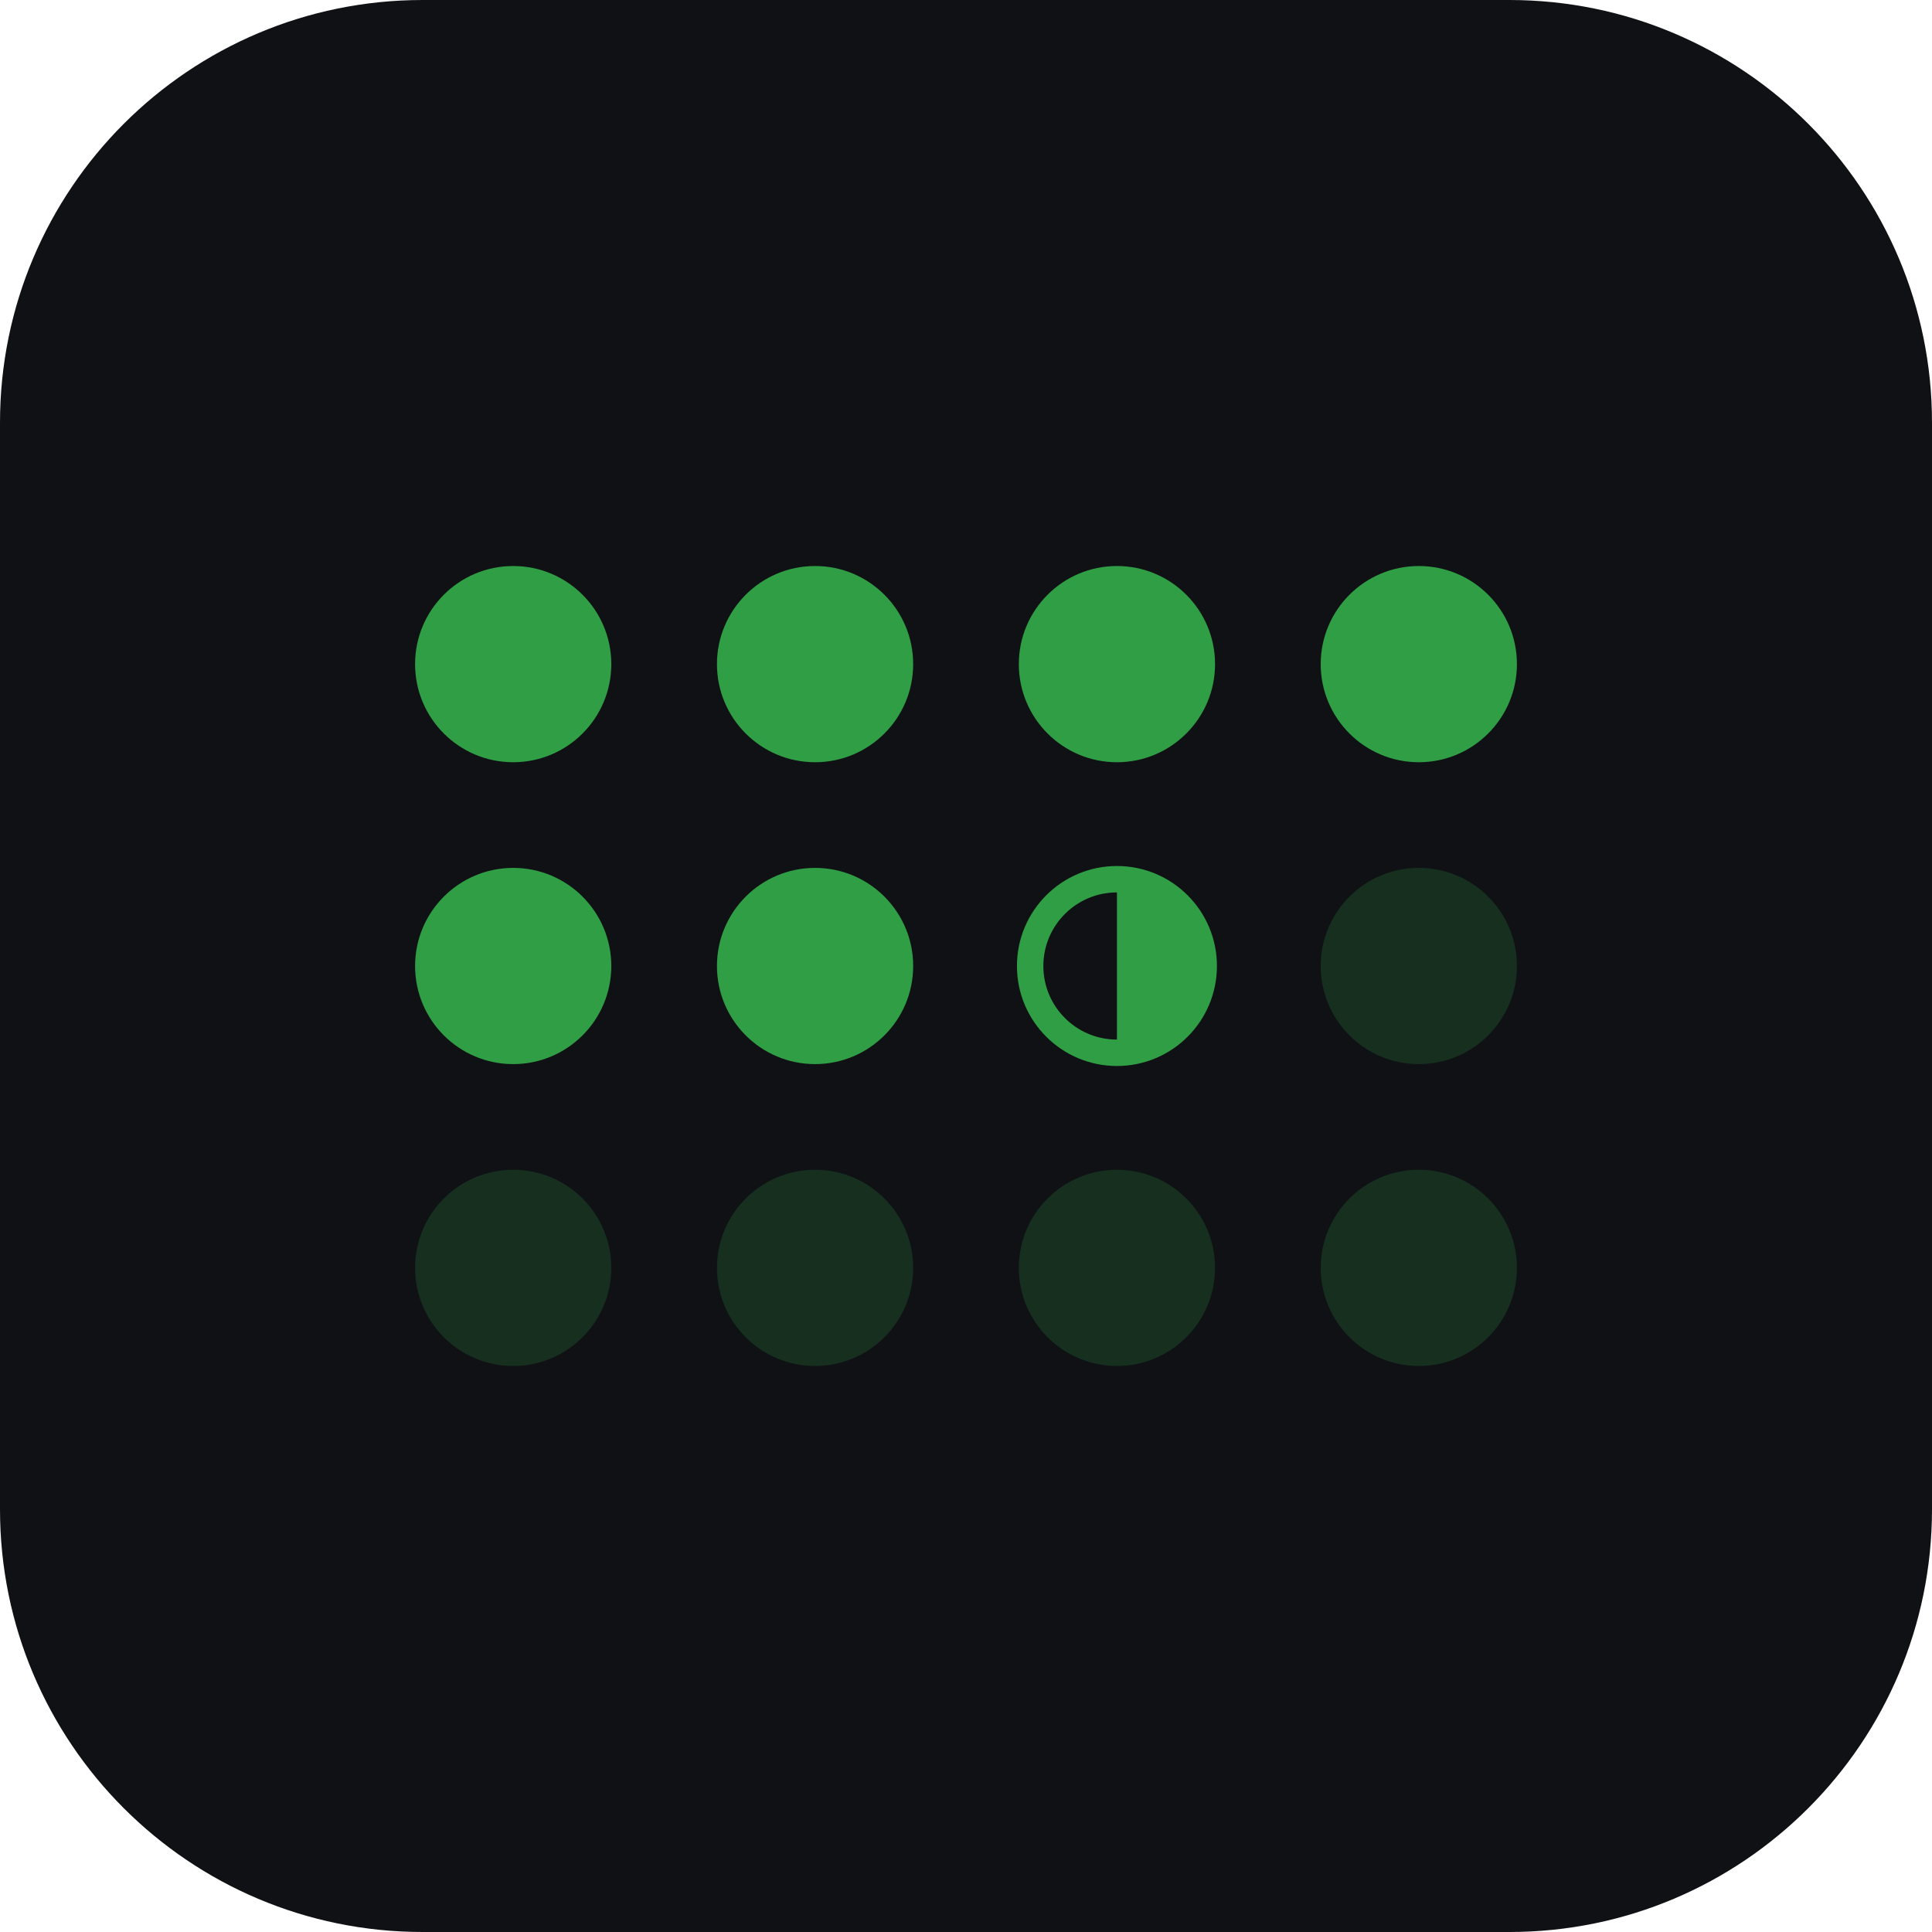
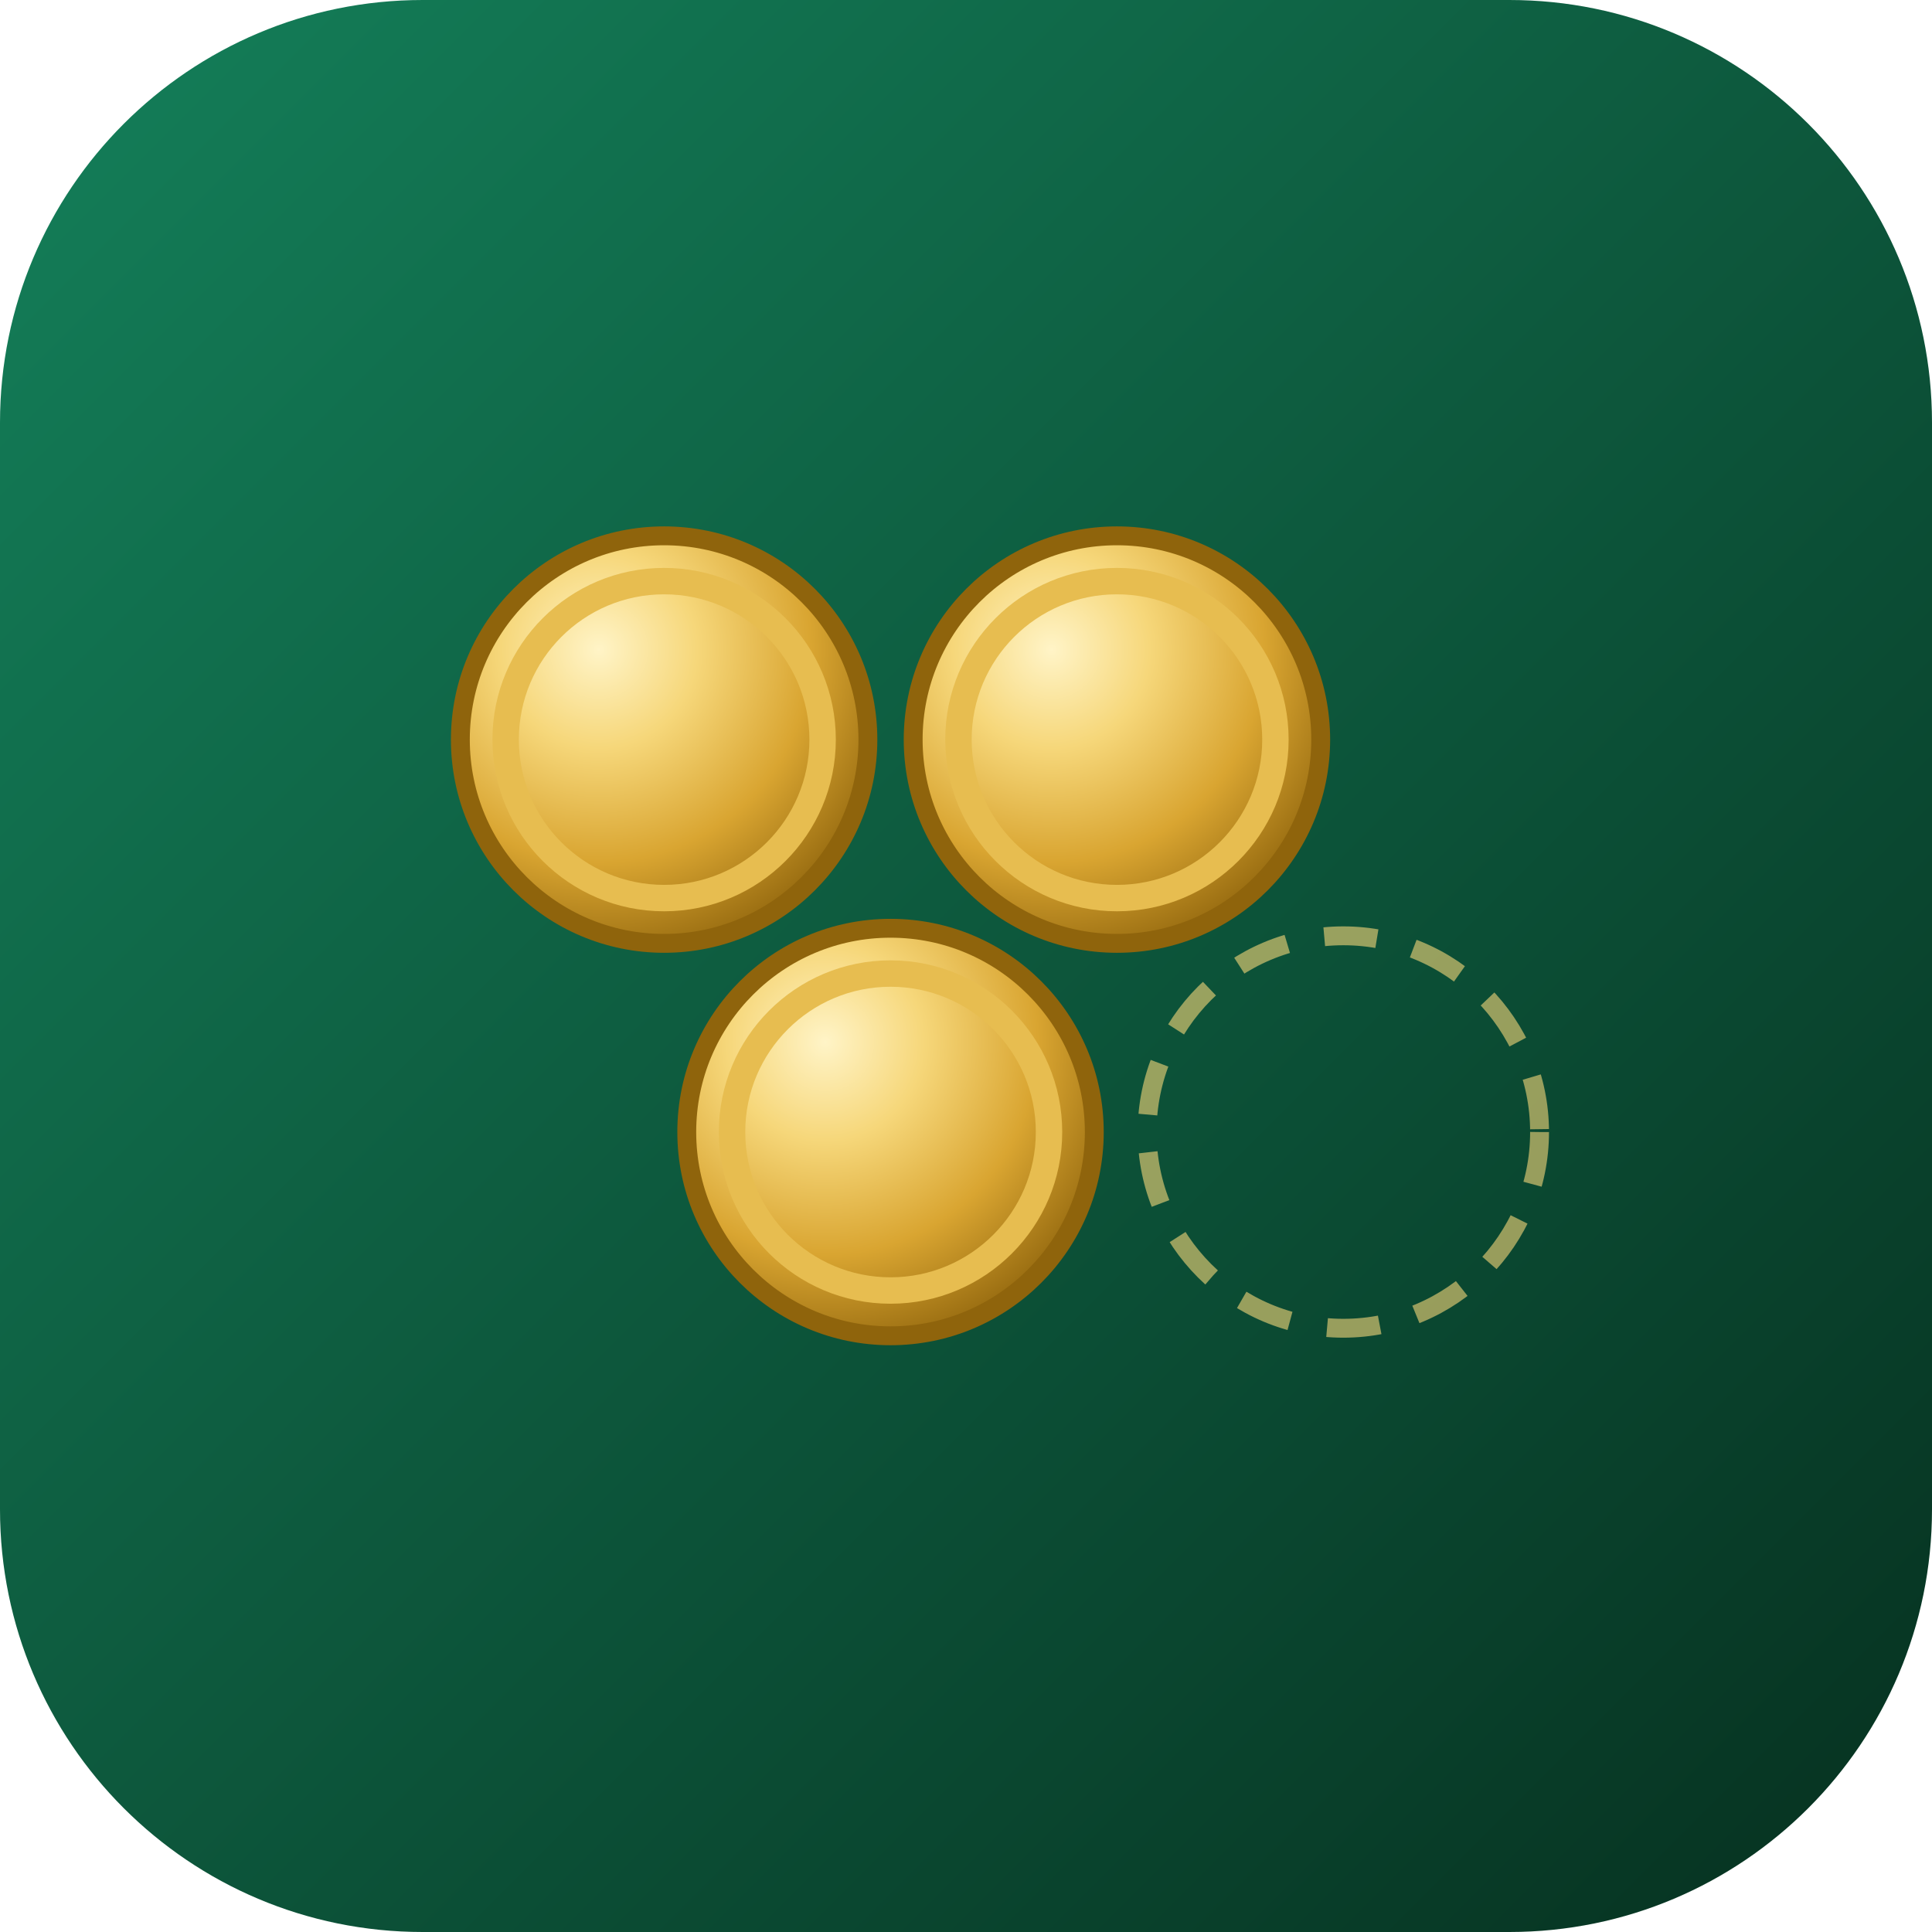
<svg xmlns="http://www.w3.org/2000/svg" viewBox="0 0 512 512">
-   <rect width="512" height="512" rx="112" fill="#0f1115" />
-   <g fill="#2f9e44">
-     <circle cx="136" cy="176" r="26" />
-     <circle cx="216" cy="176" r="26" />
-     <circle cx="296" cy="176" r="26" />
-     <circle cx="376" cy="176" r="26" />
-     <circle cx="136" cy="256" r="26" />
-     <circle cx="216" cy="256" r="26" />
+   <defs>
+     <linearGradient id="bg" x1="0" y1="0" x2="1" y2="1">
+       <stop offset="0" stop-color="#14805a" />
+       <stop offset="1" stop-color="#06301f" />
+     </linearGradient>
+     <radialGradient id="g" cx="0.34" cy="0.28" r="0.8">
+       <stop offset="0" stop-color="#fff4c7" />
+       <stop offset="0.3" stop-color="#f6d77a" />
+       <stop offset="0.65" stop-color="#d9a531" />
+       <stop offset="1" stop-color="#8f640c" />
+     </radialGradient>
+   </defs>
+   <rect width="512" height="512" rx="112" fill="url(#bg)" />
+   <g fill="url(#g)" stroke="#8f640c" stroke-width="5">
+     <circle cx="176" cy="196" r="54" />
+     <circle cx="296" cy="196" r="54" />
+     <circle cx="236" cy="300" r="54" />
  </g>
-   <circle cx="296" cy="256" r="23" fill="none" stroke="#2f9e44" stroke-width="7" />
-   <path d="M296 233 A23 23 0 0 1 319 256 A23 23 0 0 1 296 279 Z" fill="#2f9e44" />
-   <g fill="#2f9e44" fill-opacity="0.22">
-     <circle cx="376" cy="256" r="26" />
-     <circle cx="136" cy="336" r="26" />
-     <circle cx="216" cy="336" r="26" />
-     <circle cx="296" cy="336" r="26" />
-     <circle cx="376" cy="336" r="26" />
+   <g fill="none" stroke="#e7bd50" stroke-width="7">
+     <circle cx="176" cy="196" r="42" />
+     <circle cx="296" cy="196" r="42" />
+     <circle cx="236" cy="300" r="42" />
  </g>
+   <circle cx="356" cy="300" r="52" fill="none" stroke="#f6d77a" stroke-width="5" stroke-dasharray="14 10" opacity="0.6" />
</svg>
